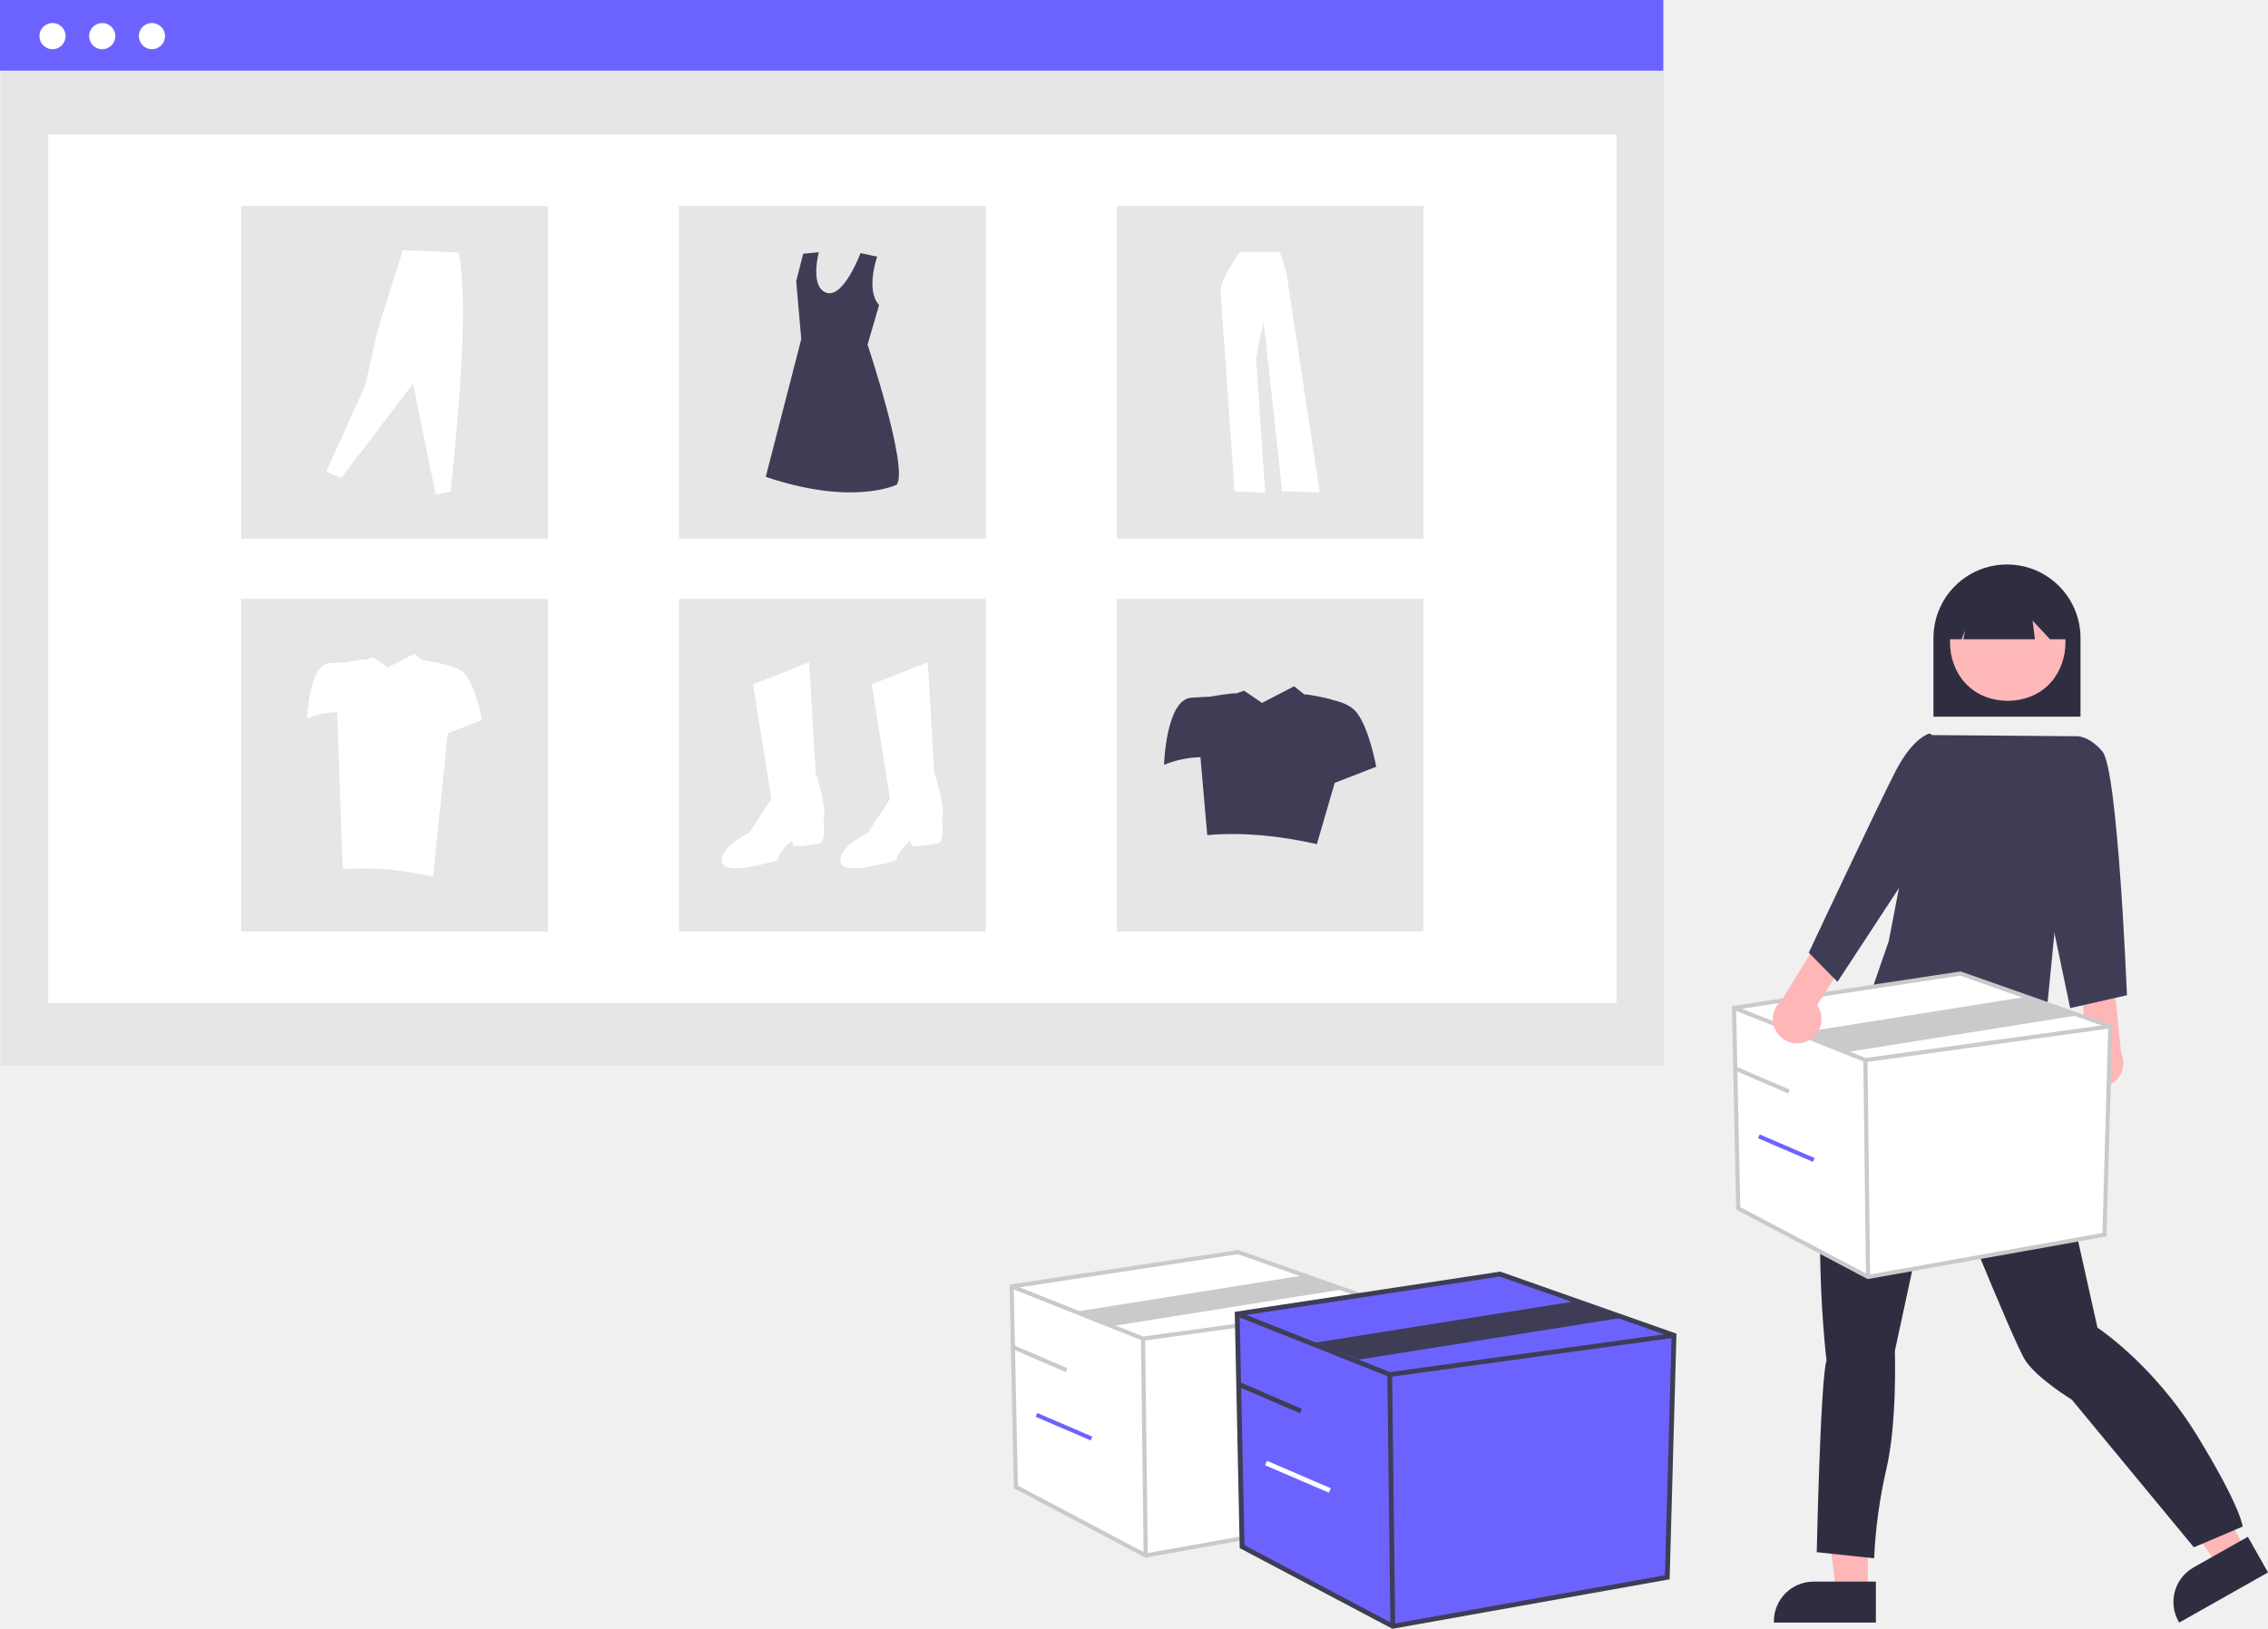
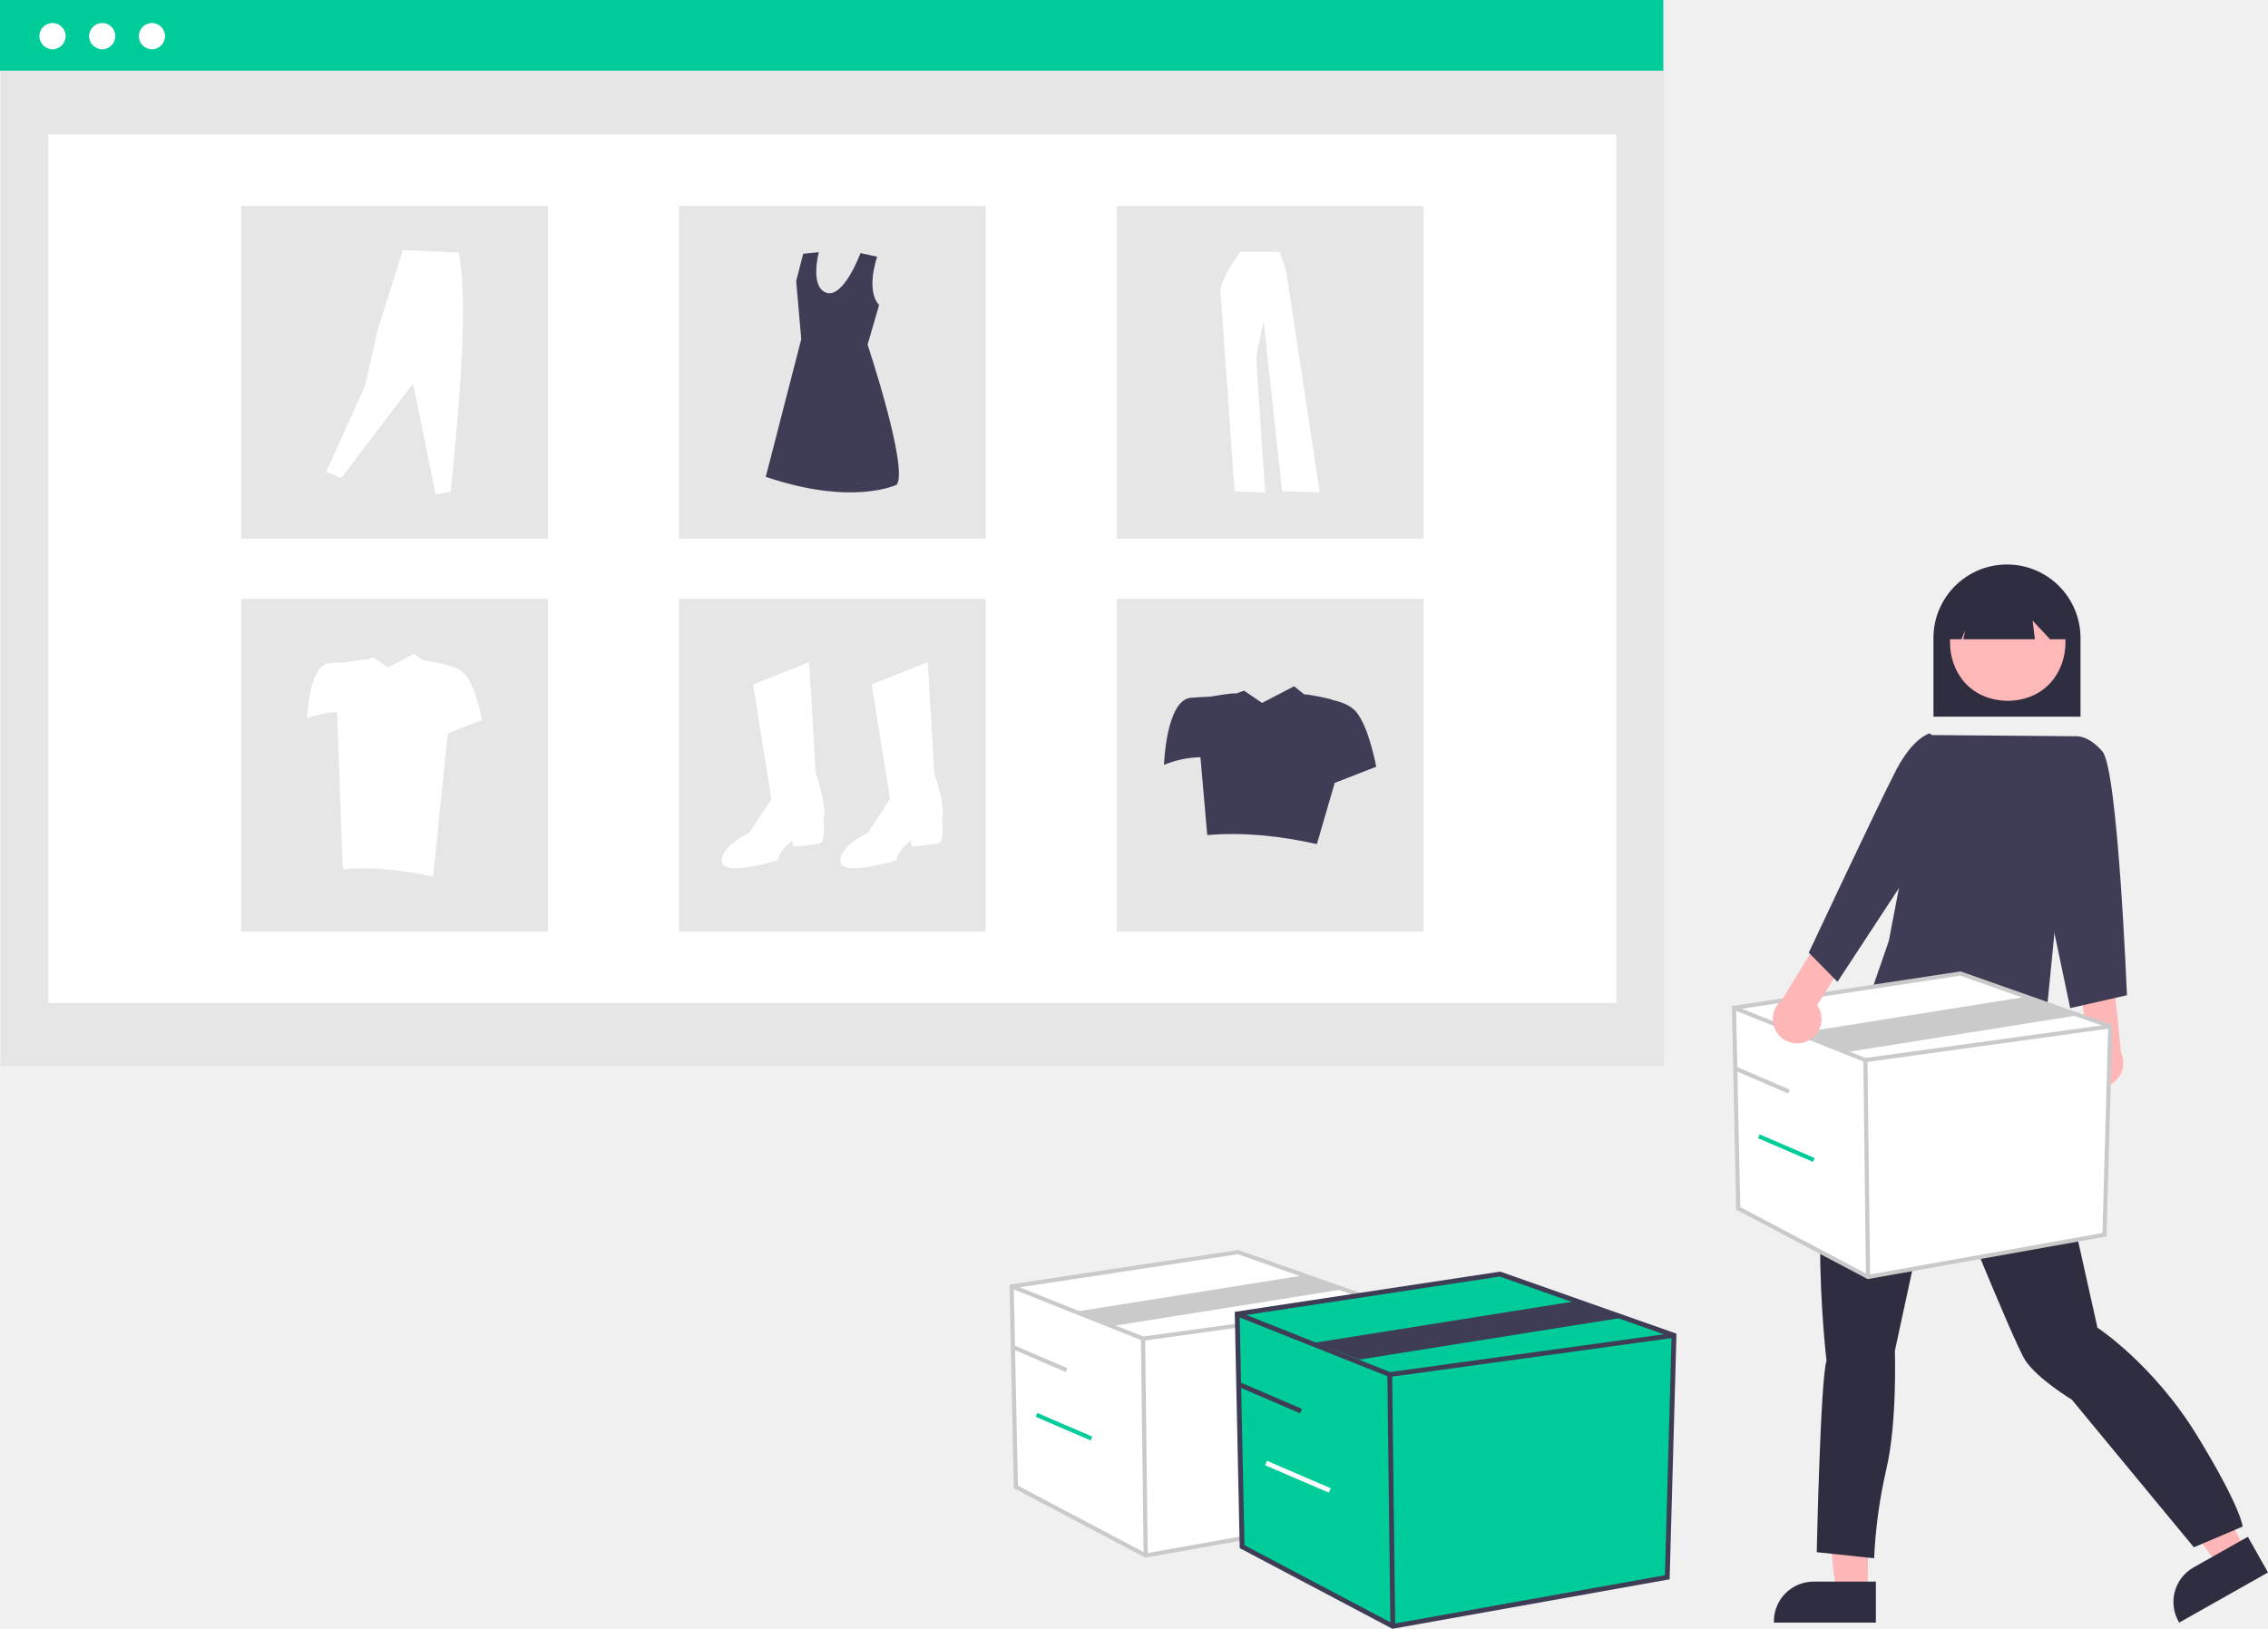
<svg xmlns="http://www.w3.org/2000/svg" id="e3387a9b-6b7d-46c3-a89c-0412e79f7ad1" data-name="Layer 1" width="879.125" height="631.485" viewBox="0 0 879.125 631.485">
  <rect id="b93b1ef9-49b5-4354-905b-d9dddde45a10" data-name="Rectangle 338" x="0.275" y="0.365" width="644.725" height="412.91" fill="#e6e6e6" />
  <rect id="ef7485f9-8ecd-46d9-949e-abdd8aa9e360" data-name="Rectangle 339" x="18.711" y="52.154" width="607.853" height="336.693" fill="#fff" />
-   <rect id="b4c2a7ec-beab-40bc-b587-23a202562f78" data-name="Rectangle 340" width="644.725" height="27.39" fill="#6c63ff" />
+   <rect id="b4c2a7ec-beab-40bc-b587-23a202562f78" data-name="Rectangle 340" width="644.725" height="27.39" fill="#00cc99" />
  <circle id="bd6d3ebf-cb6f-4fcb-b7cd-ad5a287d3324" data-name="Ellipse 513" cx="20.355" cy="14.004" r="5.077" fill="#fff" />
  <circle id="efb1158e-7a7d-4adb-9063-fc7dc50c76d5" data-name="Ellipse 514" cx="39.624" cy="14.004" r="5.077" fill="#fff" />
  <circle id="b51f9e19-f36b-4f29-afd5-008bb0fc20dd" data-name="Ellipse 515" cx="58.893" cy="14.004" r="5.077" fill="#fff" />
  <rect id="b636d421-4358-445b-b124-1d058e78c733" data-name="Rectangle 341" x="93.5" y="79.848" width="118.887" height="128.982" fill="#e6e6e6" />
  <rect id="ab9c902d-64a9-4a2b-a9ec-6dc7022c80f6" data-name="Rectangle 342" x="263.193" y="79.848" width="118.887" height="128.982" fill="#e6e6e6" />
  <rect id="f4a232af-026e-479b-8040-5c62e5965d9e" data-name="Rectangle 343" x="432.885" y="79.848" width="118.887" height="128.982" fill="#e6e6e6" />
  <rect id="ada16aa4-f84d-4851-87ee-a2852d96226a" data-name="Rectangle 344" x="93.5" y="232.176" width="118.887" height="128.982" fill="#e6e6e6" />
  <rect id="ebfcbe07-3b81-4d69-a4f5-6a8318d20e8d" data-name="Rectangle 345" x="263.193" y="232.176" width="118.887" height="128.982" fill="#e6e6e6" />
  <rect id="ead16b6d-d132-49a9-a42f-1f570e523a46" data-name="Rectangle 346" x="432.885" y="232.176" width="118.887" height="128.982" fill="#e6e6e6" />
  <path id="ab8ff6e3-f37e-4992-8347-ee905fdba816" data-name="Path 2643" d="M452.365,399.583l21.722-8.588,2.526,42.939s4.546,13.134,3.031,18.186c0,0,1.01,8.588-1.516,9.093s-9.6,1.516-10.1,1.01-.505-2.021-.505-2.021-5.052,3.536-5.557,7.577c0,0-21.217,6.567-21.722.505s10.608-11.114,10.608-11.114l8.588-13.134Z" transform="translate(-160.4375 -134.2577)" fill="#fff" />
  <path id="e647835b-1773-4993-9de9-376235a5ef39" data-name="Path 2644" d="M498.337,399.583l21.719-8.588,2.526,42.939s4.546,13.134,3.031,18.186c0,0,1.01,8.588-1.516,9.093s-9.6,1.516-10.1,1.01-.505-2.021-.505-2.021-5.052,3.536-5.557,7.577c0,0-21.217,6.567-21.722.505s10.608-11.114,10.608-11.114l8.588-13.134Z" transform="translate(-160.4375 -134.2577)" fill="#fff" />
  <path id="ee50e840-b8e9-4cc0-9b2e-64e12816c6e5" data-name="Path 2645" d="M500.459,233.768s-4.625,12.924.734,18.752l-4.468,15.353s15.874,47.622,11.339,54.274c0,0-16.932,8.466-50.8-3.024l13.757-53.367-1.965-22.526,2.721-10.583,6.047-.6s-3.628,13.606,3.024,15.723,13.141-15.383,13.141-15.383Z" transform="translate(-160.4375 -134.2577)" fill="#3f3d56" />
  <path id="b668efb4-5504-4326-941b-9be143c4d030" data-name="Path 2646" d="M286.858,317.195l5.837,2.388,27.858-36.613,8.755,42.98,5.837-1.061c3.744-37.055,6.8-74.85,3.051-92.726l-21.623-.929-9.816,31.311-4.776,21.225Z" transform="translate(-160.4375 -134.2577)" fill="#fff" />
  <path id="b699d661-049e-451c-8a7e-64343ac1c335" data-name="Path 2647" d="M641.115,231.87s-7.966,11.074-7.577,15.543,5.44,77.327,5.44,77.327l11.852.583-3.5-52.458,2.914-14.183,7.189,66.058,14.572.389-13.017-85.681-2.526-7.577Z" transform="translate(-160.4375 -134.2577)" fill="#fff" />
  <path id="a4f25674-ecb7-42aa-ae9a-d508200b11eb" data-name="Path 2648" d="M686.138,410.276c-2.115-2.538-5.751-3.91-9.242-4.652.1-.317-10.618-2.532-10.8-2.076l-4.041-3.219-12.417,6.447-6.977-4.75-3.241,1.15c.132-.572-10.061,1.194-10.061,1.194-1.947.07-4.434.192-7.218.406-9.749.75-10.5,26-10.5,26a39.85,39.85,0,0,1,14.113-2.955l2.635,30.2c13.553-1.162,27.767.19,42.5,3.5l6.909-23.74,16.089-6.257S691.138,416.275,686.138,410.276Z" transform="translate(-160.4375 -134.2577)" fill="#3f3d56" />
  <path id="b6d7fb25-d94e-4ba0-9382-3f72a4c565e4" data-name="Path 2649" d="M340.878,395.895c-1.743-2.091-4.738-3.222-7.615-3.833.086-.262-8.749-2.086-8.9-1.71l-3.33-2.652-10.229,5.312-5.749-3.913-2.67.948c.109-.471-8.29.983-8.29.983-1.6.058-3.654.158-5.947.335-8.033.618-8.651,21.421-8.651,21.421a32.837,32.837,0,0,1,11.629-2.435l2.171,60.914c11.167-.958,22.879.157,35.015,2.884l5.692-55.59,13.257-5.155S344.997,400.84,340.878,395.895Z" transform="translate(-160.4375 -134.2577)" fill="#fff" />
  <path id="abb48a01-b3b6-4bc9-9e6f-5cc93133d8eb" data-name="Path 2682" d="M909.888,412.109h57v-30.5a28.5,28.5,0,1,0-57,0Z" transform="translate(-160.4375 -134.2577)" fill="#2f2e41" />
  <path id="f1b40e10-dbea-4491-93e9-bf21ee1afe95" data-name="Path 2683" d="M884.442,751.453h-12.259l-5.833-47.292h18.094Z" transform="translate(-160.4375 -134.2577)" fill="#ffb6b6" />
  <path id="f19e2682-d3fb-40a9-8809-be7b68a78ac9" data-name="Path 2684" d="M887.57,747.45h-24.145a15.387,15.387,0,0,0-15.386,15.385v.5h39.531Z" transform="translate(-160.4375 -134.2577)" fill="#2f2e41" />
  <path id="b3618d44-3857-42e4-aed2-10e127155f21" data-name="Path 2685" d="M1030.997,735.092l-10.676,6.027-28.328-38.311,15.757-8.895Z" transform="translate(-160.4375 -134.2577)" fill="#ffb6b6" />
  <path id="a172411a-a77d-4e4f-ac70-c8342021cfb1" data-name="Path 2686" d="M1031.752,730.069l-21.025,11.866h0a15.387,15.387,0,0,0-5.834,20.963l.246.435,34.424-19.433Z" transform="translate(-160.4375 -134.2577)" fill="#2f2e41" />
  <path id="bd1532c7-07e2-44c0-82ff-fc8e0d37942d" data-name="Path 2687" d="M952.642,538.782l.946,4.73s2.838,2.838,1.419,4.257-.946,8.042-.946,8.042c.794,12.076,16.573,79.936,19.395,93.189,0,0,21.76,14.191,38.789,42.1s17.5,35.005,17.5,35.005l-18.918,8.043-47.3-57.238s-13.245-8.042-17.976-15.137-34.064-80.418-34.064-80.418l-16.56,76.633s.946,27.909-3.311,45.885a192.522,192.522,0,0,0-4.73,34.532l-22.233-2.365s1.419-67.172,3.784-74.268c0,0-9.934-81.836,9.934-114.476l16.012-42.687,15.682-6.036Z" transform="translate(-160.4375 -134.2577)" fill="#2f2e41" />
  <path id="e2a54528-859f-4f0e-9aca-6130773a8d3b" data-name="Path 2688" d="M938.682,360.565c-29.847.51-29.842,44.907,0,45.412C968.527,405.467,968.523,361.07,938.682,360.565Z" transform="translate(-160.4375 -134.2577)" fill="#ffb8b8" />
  <path id="aeace49c-5333-476f-965d-52da8fac2318" data-name="Path 2689" d="M915.711,382.093h5.073l1.381-3.454-.691,3.454h27.745l-.9-7.227,6.744,7.227h6.727v-3.916a23.038,23.038,0,1,0-46.076-.033v.033Z" transform="translate(-160.4375 -134.2577)" fill="#2f2e41" />
  <path id="aa5a3aa9-e50b-4b43-b42d-0c1415925835" data-name="Path 2690" d="M907.904,419.235l56.4.457-11.916,120.917s-65.959-3.481-66-23.614l6.179-17.891Z" transform="translate(-160.4375 -134.2577)" fill="#3f3d56" />
  <path id="aca4d347-909c-4b66-b72e-6bb1477aee43" data-name="Path 2693" d="M966.727,552.298a9.377,9.377,0,0,1,2.7-14.122l-2.451-21.287,12.573-4.645,3.039,30.111a9.428,9.428,0,0,1-15.861,9.943Z" transform="translate(-160.4375 -134.2577)" fill="#ffb6b6" />
  <path id="eab38d24-ad2d-4cbe-aaaa-db975580c866" data-name="Path 2694" d="M956.888,430.109l7.421-10.373s5.079-1.127,11.079,5.873,9.5,94.5,9.5,94.5l-22,5-13-62Z" transform="translate(-160.4375 -134.2577)" fill="#3f3d56" />
  <polygon points="672.135 390.739 673.771 468.476 724.096 495.071 815.744 478.705 817.995 397.899 759.896 377.441 672.135 390.739" fill="#fff" />
  <path d="M884.402,630.168,833.415,603.223l-1.661-78.916,88.658-13.433.189.066L979.252,531.593l-2.285,82.046ZM835.002,602.244l49.662,26.245,90.732-16.202,2.216-79.566L920.256,512.523,833.39,525.685Z" transform="translate(-160.4375 -134.2577)" fill="#cacaca" />
  <polygon points="722.973 411.816 722.776 411.738 671.838 391.485 672.431 389.992 723.173 410.166 817.885 397.103 818.105 398.695 722.973 411.816" fill="#cacaca" />
  <rect x="883.218" y="545.246" width="1.607" height="84.086" transform="translate(-167.5157 -123.4613) rotate(-0.69695)" fill="#cacaca" />
  <polygon points="716.536 407.792 698.174 400.348 786.569 386.263 804.931 393.706 716.536 407.792" fill="#cacaca" />
  <rect x="842.417" y="541.277" width="1.607" height="23.186" transform="translate(-158.4769 974.4608) rotate(-66.70554)" fill="#cacaca" />
-   <rect x="852.06" y="567.797" width="1.607" height="23.186" transform="translate(-177.0052 999.3509) rotate(-66.70554)" fill="#6c63ff" />
+   <rect x="852.06" y="567.797" width="1.607" height="23.186" transform="translate(-177.0052 999.3509) rotate(-66.70554)" fill="#00cc99" />
  <polygon points="392.135 498.739 393.771 576.476 444.096 603.071 535.744 586.705 537.995 505.899 479.896 485.441 392.135 498.739" fill="#fff" />
  <path d="M604.402,738.168,553.415,711.223l-1.661-78.916,88.658-13.433.189.066L699.252,639.593l-2.285,82.046ZM555.002,710.244l49.662,26.245,90.732-16.202,2.216-79.566L640.256,620.523,553.39,633.685Z" transform="translate(-160.4375 -134.2577)" fill="#cacaca" />
  <polygon points="442.973 519.816 442.776 519.738 391.838 499.485 392.431 497.992 443.173 518.166 537.885 505.103 538.105 506.695 442.973 519.816" fill="#cacaca" />
  <rect x="603.218" y="653.246" width="1.607" height="84.086" transform="translate(-168.8501 -126.8591) rotate(-0.69695)" fill="#cacaca" />
  <polygon points="432.088 513.962 418.174 508.348 506.569 494.263 520.482 499.877 432.088 513.962" fill="#cacaca" />
  <rect x="562.417" y="649.277" width="1.607" height="23.186" transform="translate(-426.9454 782.5758) rotate(-66.70554)" fill="#cacaca" />
-   <rect x="572.06" y="675.797" width="1.607" height="23.186" transform="translate(-445.4736 807.4659) rotate(-66.70554)" fill="#6c63ff" />
-   <polygon points="479.563 509.397 481.463 599.638 539.882 630.51 646.271 611.512 648.883 517.709 581.44 493.961 479.563 509.397" fill="#6c63ff" />
+   <rect x="572.06" y="675.797" width="1.607" height="23.186" transform="translate(-445.4736 807.4659) rotate(-66.70554)" fill="#00cc99" />
+   <polygon points="479.563 509.397 481.463 599.638 539.882 630.51 646.271 611.512 648.883 517.709 581.44 493.961 479.563 509.397" fill="#00cc99" />
  <path d="M700.167,765.742l-59.188-31.278-1.929-91.608,102.918-15.594.219.077L810.272,651.312l-2.652,95.242ZM642.821,733.327l57.65,30.466,105.326-18.808,2.572-92.364-66.582-23.445-100.837,15.278Z" transform="translate(-160.4375 -134.2577)" fill="#3f3d56" />
  <polygon points="538.578 533.865 538.35 533.774 479.218 510.264 479.907 508.53 538.81 531.949 648.755 516.785 649.01 518.633 538.578 533.865" fill="#3f3d56" />
  <rect x="698.792" y="667.161" width="1.866" height="97.61" transform="translate(-169.0945 -125.6935) rotate(-0.69695)" fill="#3f3d56" />
  <polygon points="526.888 527.112 509.79 520.553 612.402 504.202 629.501 510.761 526.888 527.112" fill="#3f3d56" />
  <rect x="651.428" y="662.554" width="1.866" height="26.916" transform="translate(-386.9633 873.6041) rotate(-66.70554)" fill="#3f3d56" />
  <rect x="662.623" y="693.339" width="1.866" height="26.916" transform="translate(-408.4716 902.4975) rotate(-66.70554)" fill="#fff" />
  <path id="af1e2e82-f248-43bd-a869-489ddf745161" data-name="Path 2691" d="M861.105,537.851a9.377,9.377,0,0,0,3.673-13.9l11.422-18.13-9.324-9.628-15.771,25.829a9.428,9.428,0,0,0,10,15.83Z" transform="translate(-160.4375 -134.2577)" fill="#ffb6b6" />
  <path id="ed6195a6-5e50-4e12-8380-54bfefa6b2ae" data-name="Path 2692" d="M916.571,424.001l-8.183-5.392s-6.315,1.416-13.031,14.334-33.8,70.672-33.8,70.672l11.133,11.3,29.7-45.309Z" transform="translate(-160.4375 -134.2577)" fill="#3f3d56" />
</svg>
